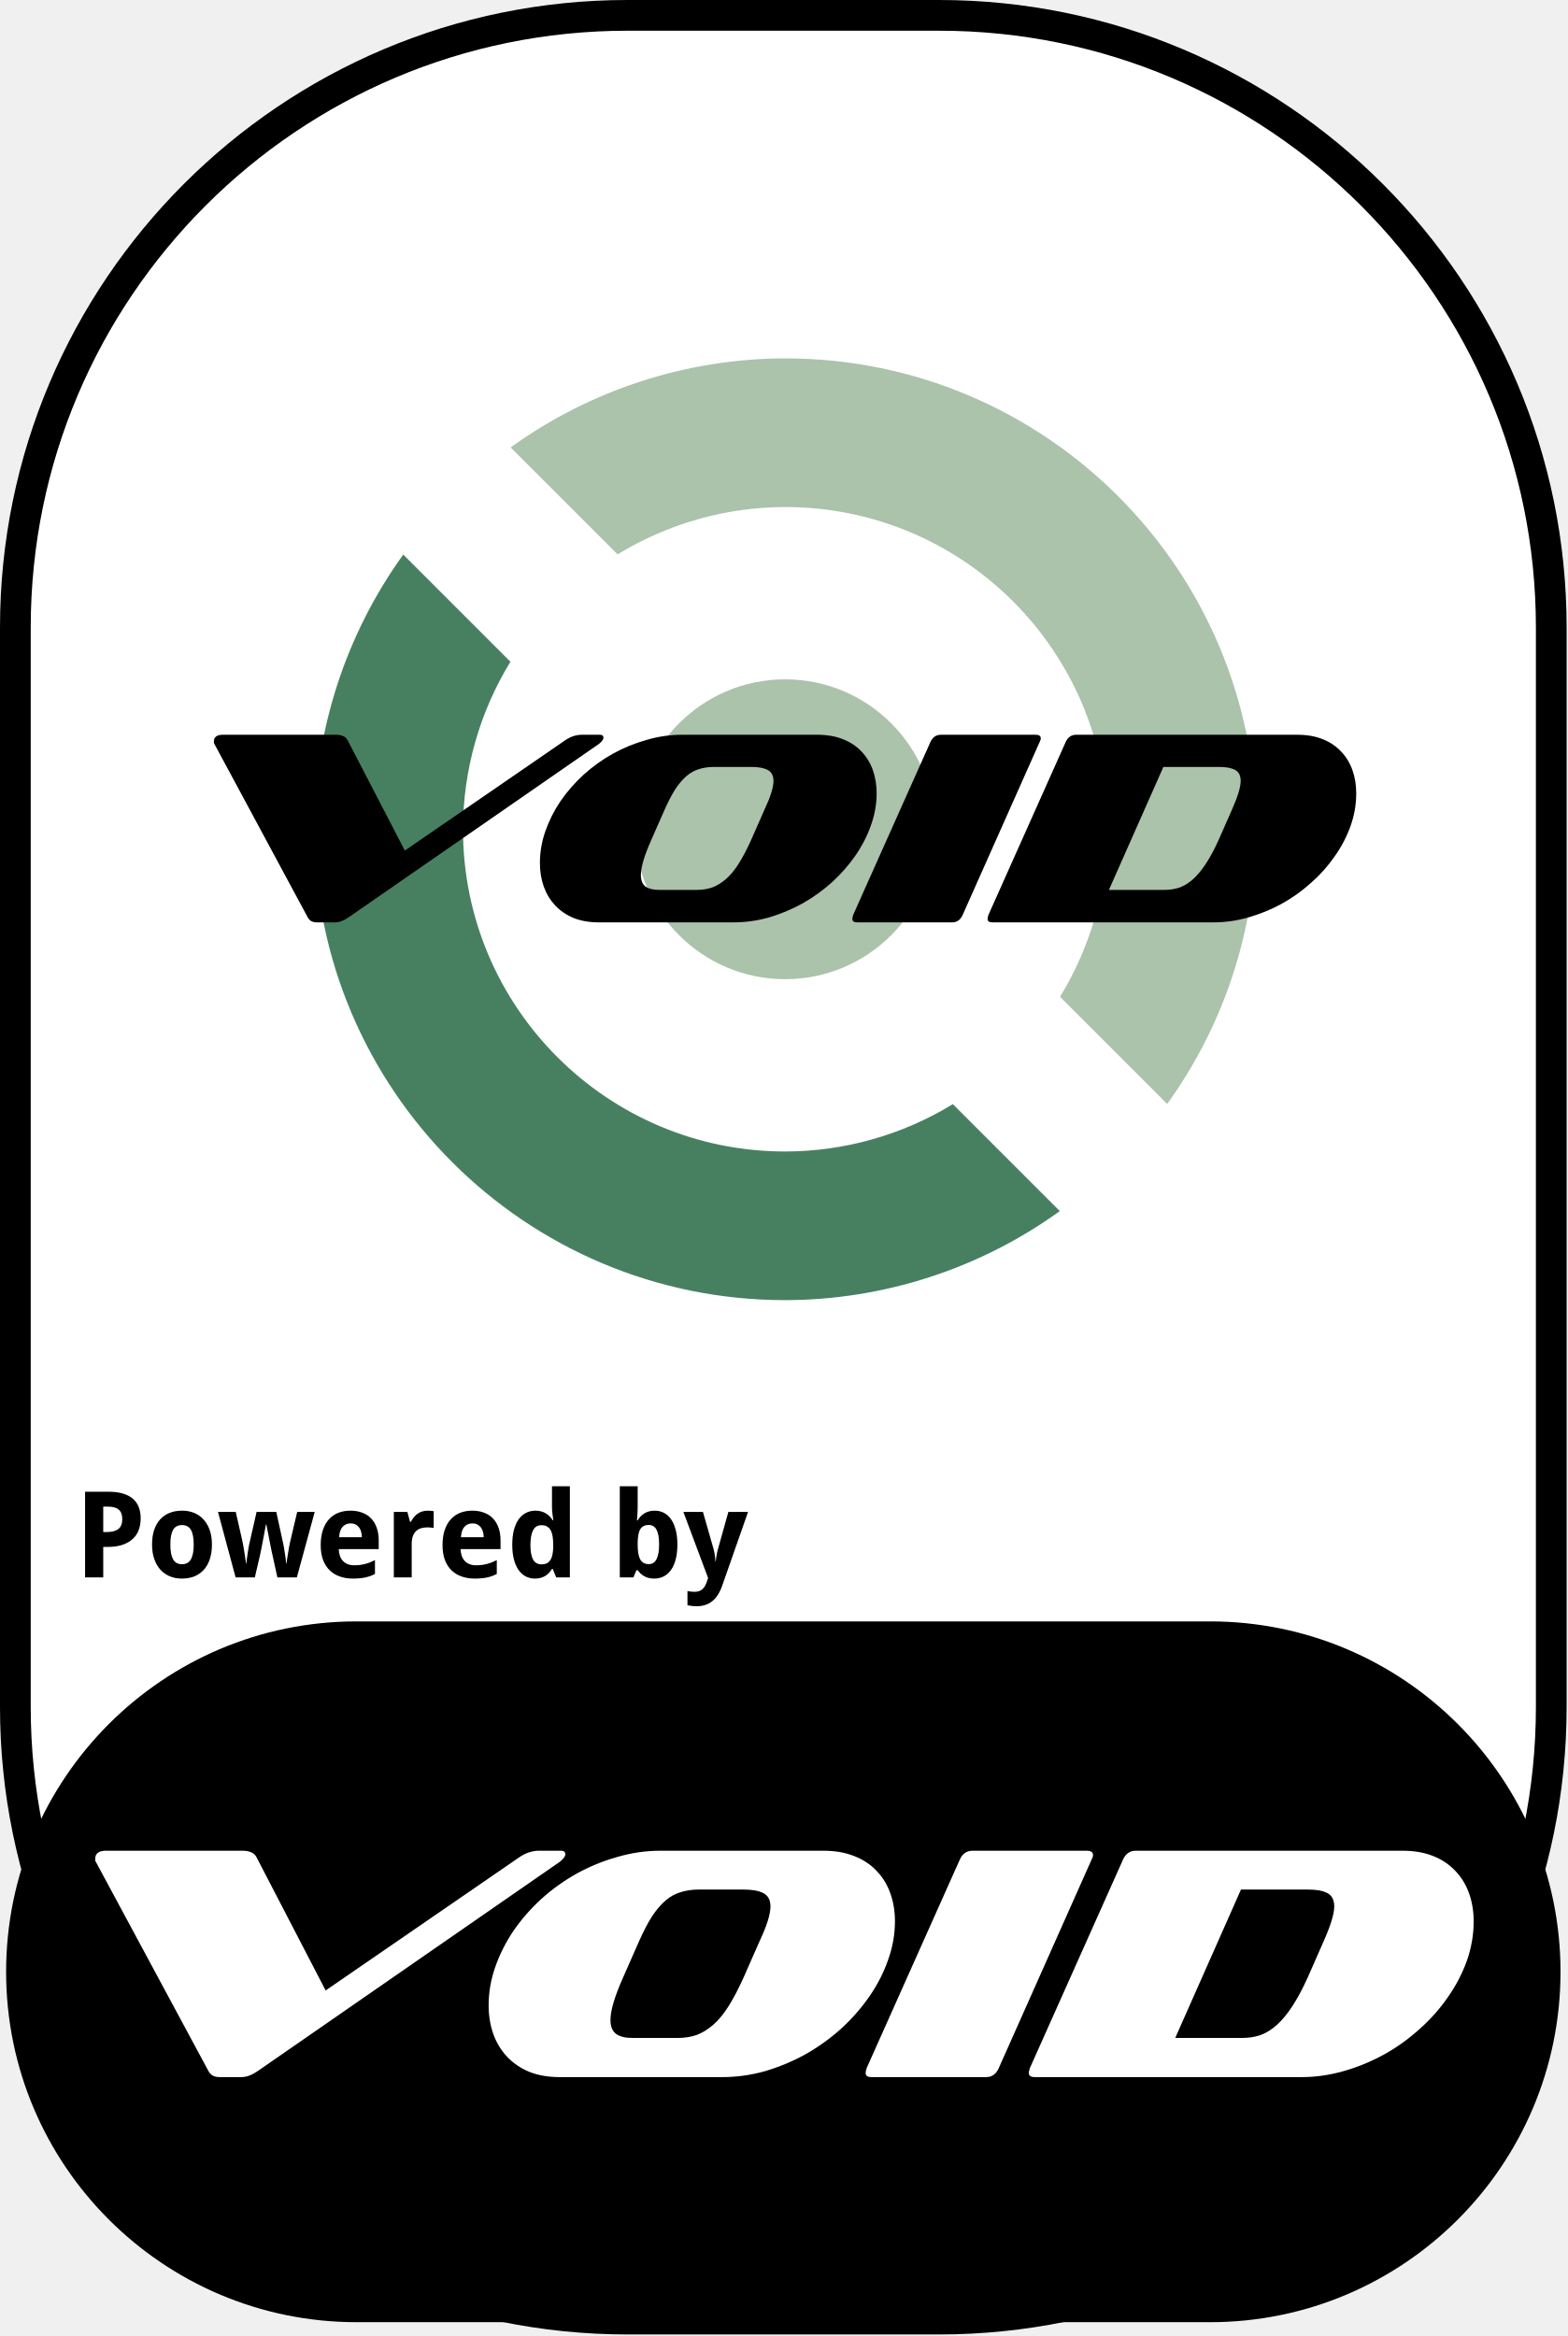
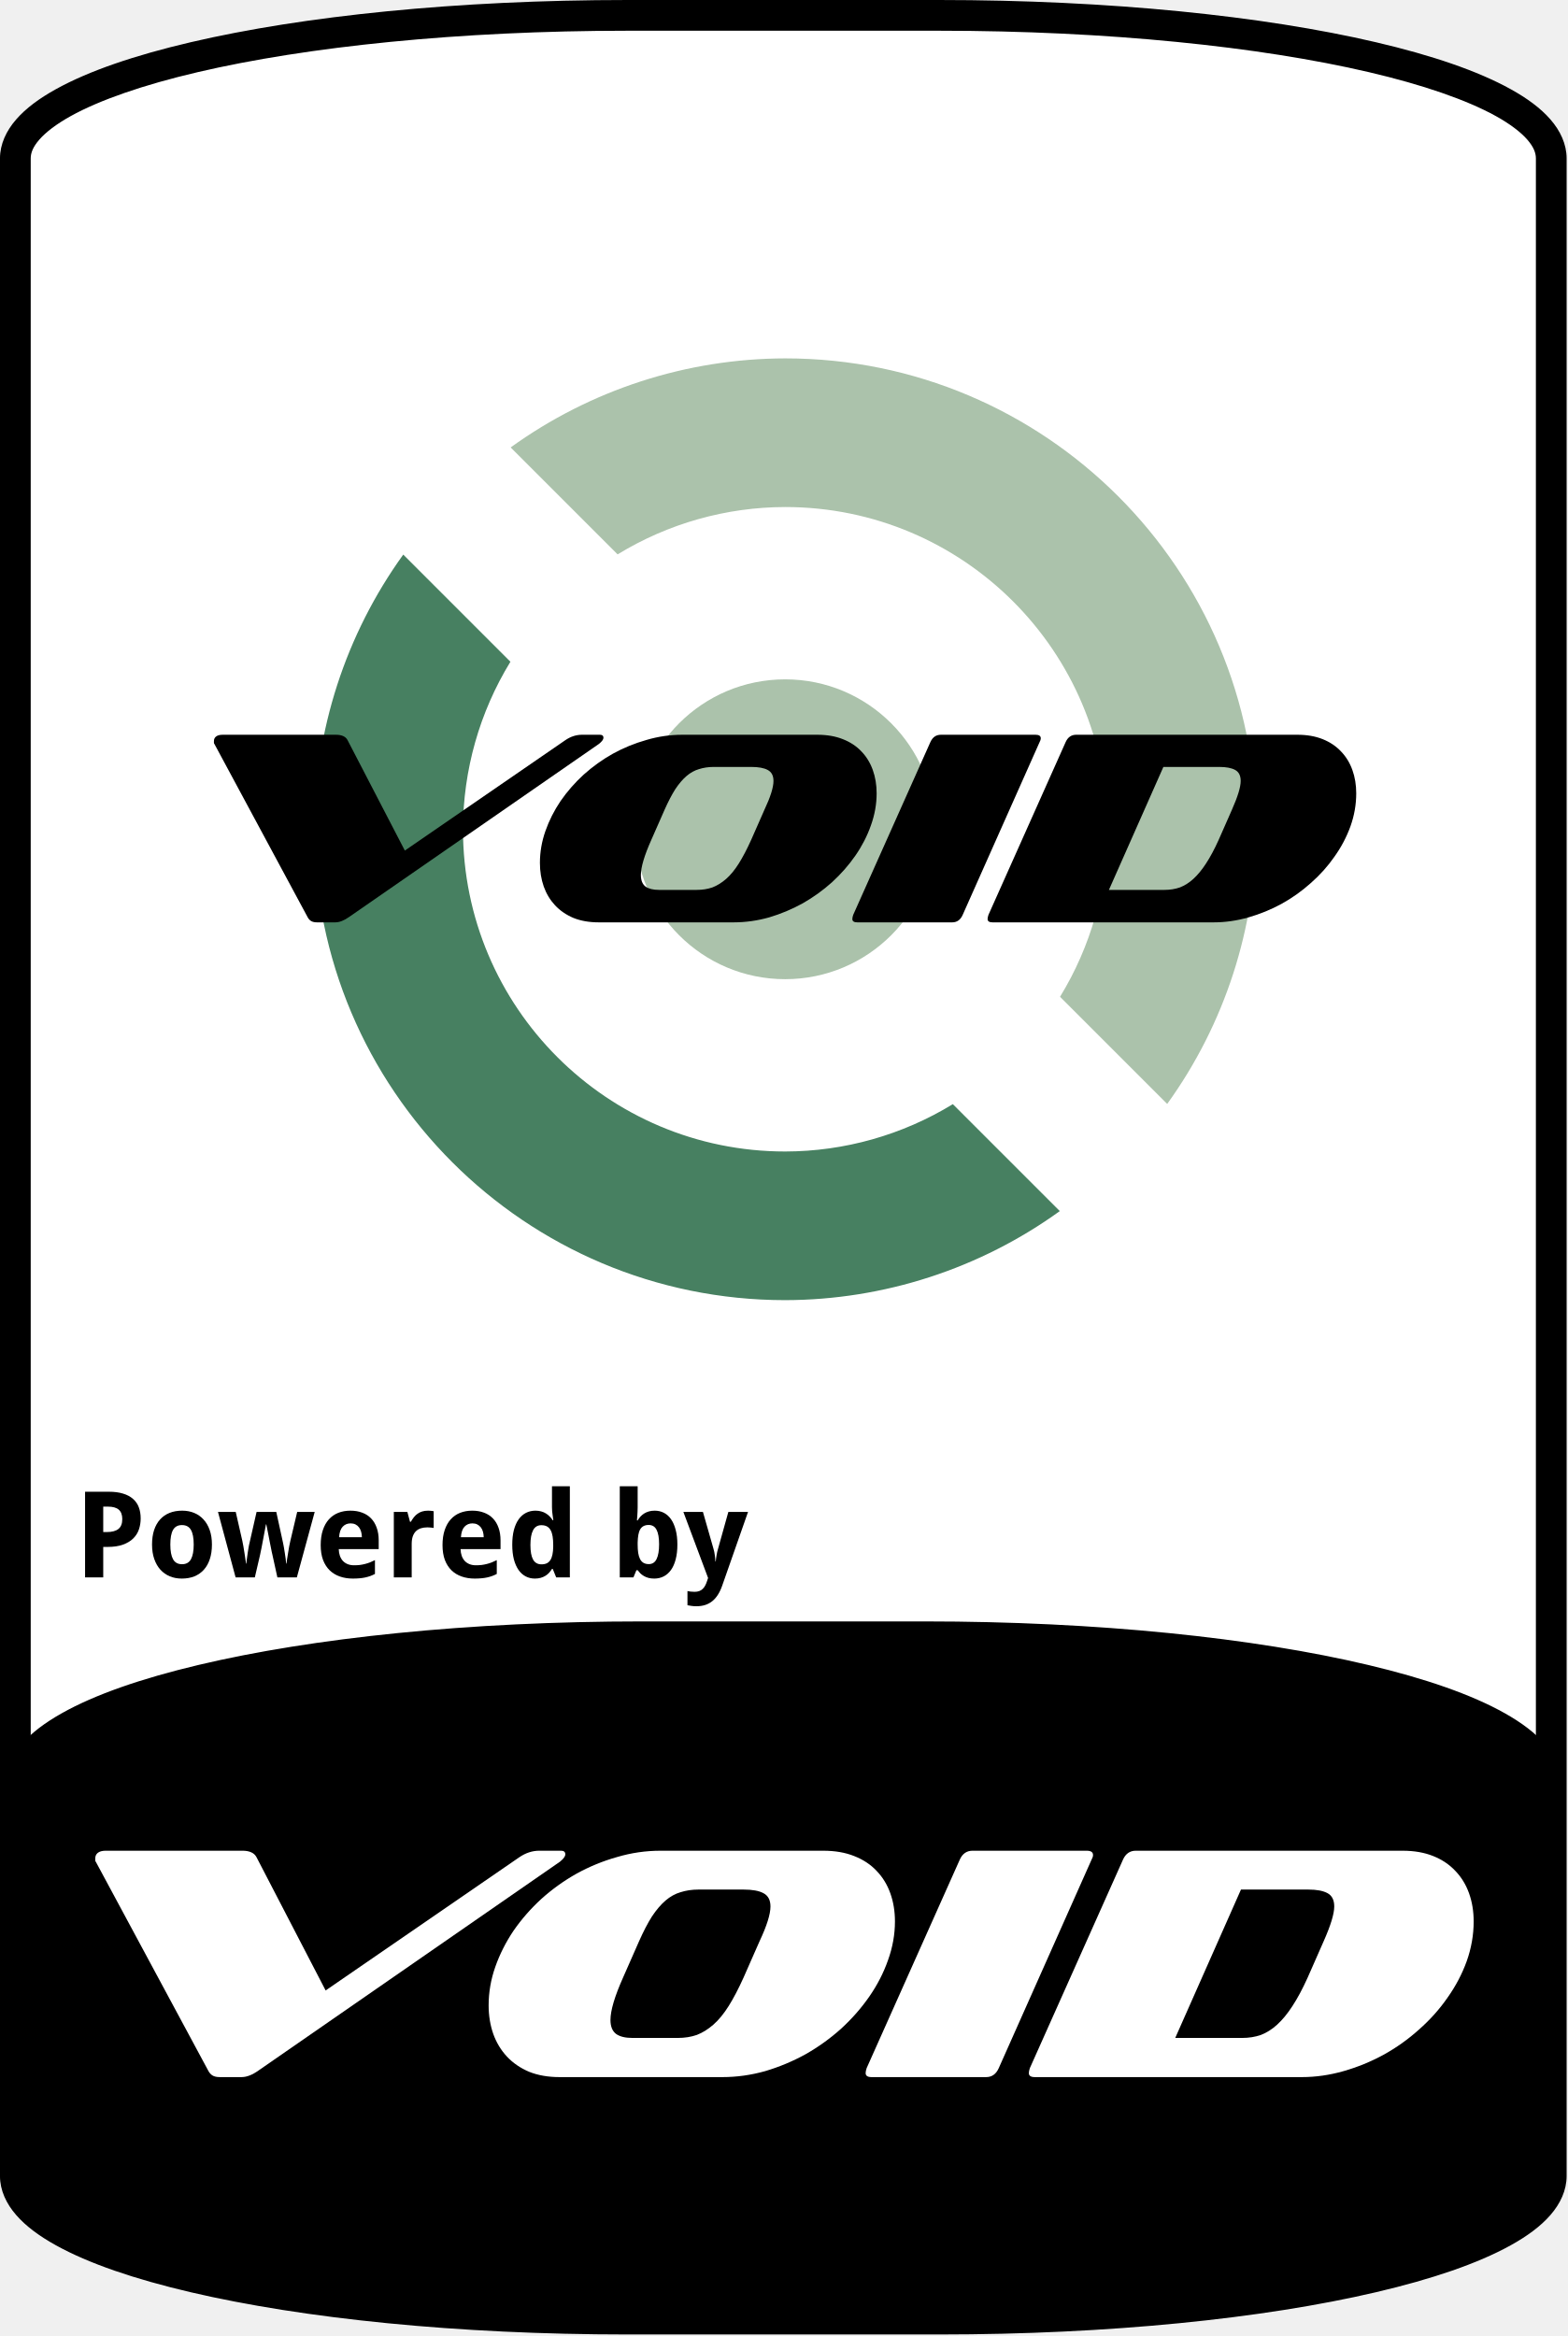
- <svg xmlns="http://www.w3.org/2000/svg" width="100%" height="100%" viewBox="0 0 907 1352" version="1.1" xml:space="preserve" style="fill-rule:evenodd;clip-rule:evenodd;stroke-linejoin:round;">
+ <svg xmlns="http://www.w3.org/2000/svg" width="100%" height="100%" viewBox="0 0 907 1352" version="1.1" xml:space="preserve" style="fill-rule:evenodd;clip-rule:evenodd;stroke-linejoin:round;stroke-miterlimit:2;">
  <rect id="Void" x="0" y="-0" width="906.667" height="1351.11" style="fill:none;" />
  <clipPath id="_clip1">
    <rect x="0" y="-0" width="906.667" height="1351.11" />
  </clipPath>
  <g clip-path="url(#_clip1)">
-     <g id="READ-ME">
-       <path id="Frame" d="M897.778,363.221c-0,-195.561 -158.771,-354.332 -354.333,-354.332l-180.224,-0c-195.561,-0 -354.332,158.771 -354.332,354.332l-0,624.669c-0,195.561 158.771,354.332 354.332,354.332l180.224,0c195.562,0 354.333,-158.771 354.333,-354.332l-0,-624.669Z" style="fill:#fff;stroke:#000;stroke-width:17.78px;" />
-       <path id="Bottom" d="M895.371,1141.21c-0,-107.643 -87.393,-195.036 -195.036,-195.036l-494.004,0c-107.643,0 -195.035,87.393 -195.035,195.036c-0,107.643 87.392,195.036 195.035,195.036l494.004,-0c107.643,-0 195.036,-87.393 195.036,-195.036Z" style="stroke:#000;stroke-width:15.52px;" />
+     <g>
+       <g id="Frame">
+         <path id="path36023" d="M363.216,8.892l180.223,-0c196.299,-0 354.331,36.928 354.331,82.799l0,1167.73c0,45.871 -158.032,82.8 -354.331,82.8l-180.223,-0c-196.3,-0 -354.331,-36.929 -354.331,-82.8l-0,-1167.73c-0,-45.871 158.031,-82.799 354.331,-82.799Z" style="fill:#fff;fill-rule:nonzero;" />
+         <path id="path36025" d="M363.223,-0c-98.707,-0 -187.78,9.234 -252.805,24.429c-32.513,7.598 -58.999,16.618 -78.087,27.198c-9.543,5.29 -17.286,10.978 -22.976,17.509c-5.69,6.53 -9.365,14.275 -9.365,22.561l-0,1167.72c-0,8.285 3.675,16.03 9.365,22.56c5.69,6.531 13.433,12.219 22.976,17.509c19.088,10.581 45.574,19.6 78.087,27.198c65.025,15.195 154.098,24.429 252.805,24.429l180.21,0c98.707,0 187.781,-9.234 252.806,-24.429c32.512,-7.598 58.999,-16.617 78.086,-27.198c9.544,-5.29 17.286,-10.978 22.976,-17.509c5.69,-6.53 9.366,-14.275 9.366,-22.56l-0,-1167.72c-0,-8.286 -3.676,-16.031 -9.366,-22.561c-5.69,-6.531 -13.432,-12.219 -22.976,-17.509c-19.087,-10.58 -45.574,-19.6 -78.086,-27.198c-65.025,-15.195 -154.099,-24.429 -252.806,-24.429l-180.21,-0Zm0,17.786l180.21,-0c97.592,-0 185.703,9.231 248.769,23.968c31.532,7.368 56.817,16.176 73.495,25.421c8.339,4.622 14.482,9.365 18.201,13.633c3.719,4.269 4.983,7.706 4.983,10.889l-0,1167.72c-0,3.182 -1.264,6.619 -4.983,10.888c-3.719,4.269 -9.862,9.011 -18.201,13.633c-16.678,9.245 -41.963,18.053 -73.495,25.421c-63.066,14.738 -151.177,23.969 -248.769,23.969l-180.21,-0c-97.592,-0 -185.703,-9.231 -248.768,-23.969c-31.533,-7.368 -56.818,-16.176 -73.496,-25.421c-8.339,-4.622 -14.482,-9.364 -18.201,-13.633c-3.719,-4.269 -4.983,-7.706 -4.983,-10.888l0,-1167.72c0,-3.183 1.264,-6.62 4.983,-10.889c3.719,-4.268 9.862,-9.011 18.201,-13.633c16.678,-9.245 41.963,-18.053 73.496,-25.421c63.065,-14.737 151.176,-23.968 248.768,-23.968Z" style="fill-rule:nonzero;" />
+       </g>
+       <g id="Bottom">
+         <path id="path35979" d="M371.596,946.173l163.463,0c199.609,0 360.304,38.151 360.304,85.54l0,218.99c0,47.389 -160.695,85.54 -360.304,85.54l-163.463,-0c-199.609,-0 -360.304,-38.151 -360.304,-85.54l-0,-218.99c-0,-47.389 160.695,-85.54 360.304,-85.54Z" style="fill-rule:nonzero;" />
+         <path id="path35981" d="M371.597,938.419c-100.298,0 -190.805,9.547 -256.796,25.214c-32.996,7.833 -59.838,17.123 -79.079,27.958c-19.24,10.836 -32.18,23.883 -32.18,40.116l0,218.988c0,16.233 12.94,29.303 32.18,40.139c19.241,10.835 46.083,20.125 79.079,27.958c65.991,15.667 156.498,25.214 256.796,25.214l163.462,0c100.299,0 190.805,-9.547 256.797,-25.214c32.996,-7.833 59.837,-17.123 79.078,-27.958c19.24,-10.836 32.18,-23.906 32.18,-40.139l0,-218.988c0,-16.233 -12.94,-29.28 -32.18,-40.116c-19.241,-10.835 -46.082,-20.125 -79.078,-27.958c-65.992,-15.667 -156.498,-25.214 -256.797,-25.214l-163.462,0Zm0,15.525l163.462,-0c99.31,-0 188.963,9.52 253.221,24.775c32.129,7.628 57.914,16.745 75.041,26.39c17.128,9.646 24.291,19.137 24.291,26.598l0,218.988c0,7.461 -7.163,16.952 -24.291,26.598c-17.127,9.645 -42.912,18.762 -75.041,26.39c-64.258,15.255 -153.911,24.798 -253.221,24.798l-163.462,0c-99.31,0 -188.963,-9.543 -253.221,-24.798c-32.129,-7.628 -57.913,-16.745 -75.041,-26.39c-17.127,-9.646 -24.291,-19.137 -24.291,-26.598l0,-218.988c0,-7.461 7.164,-16.952 24.291,-26.598c17.128,-9.645 42.912,-18.762 75.041,-26.39c64.258,-15.255 153.911,-24.775 253.221,-24.775Z" style="fill-rule:nonzero;" />
+       </g>
      <g id="Powered-By">
-         <path id="path12547" d="M59.75,886.702l2.069,0c2.962,0 5.189,-0.588 6.681,-1.763c1.515,-1.176 2.272,-3.087 2.272,-5.732c-0,-2.464 -0.678,-4.284 -2.035,-5.46c-1.334,-1.176 -3.436,-1.763 -6.308,-1.763l-2.679,-0l0,14.718Zm21.671,-7.868c-0,2.171 -0.328,4.251 -0.984,6.24c-0.655,1.99 -1.741,3.742 -3.255,5.257c-1.493,1.515 -3.471,2.724 -5.935,3.628c-2.442,0.905 -5.472,1.357 -9.089,1.357l-2.408,-0l0,17.635l-10.513,-0l0,-49.581l13.769,-0c3.188,-0 5.935,0.362 8.241,1.085c2.328,0.701 4.239,1.718 5.731,3.052c1.515,1.312 2.634,2.928 3.358,4.85c0.723,1.899 1.085,4.058 1.085,6.477l-0,0Z" style="fill-rule:nonzero;" />
-         <path id="path12549" d="M98.581,893.926c-0,3.775 0.531,6.624 1.594,8.546c1.062,1.899 2.792,2.848 5.189,2.848c2.373,0 4.092,-0.96 5.154,-2.882c1.063,-1.922 1.594,-4.759 1.594,-8.512c0,-3.776 -0.531,-6.591 -1.594,-8.445c-1.062,-1.876 -2.803,-2.815 -5.222,-2.815c-2.374,0 -4.092,0.939 -5.155,2.815c-1.04,1.854 -1.56,4.669 -1.56,8.445Zm24.078,-0c0,3.165 -0.407,5.968 -1.221,8.41c-0.791,2.442 -1.944,4.499 -3.459,6.172c-1.492,1.673 -3.323,2.951 -5.494,3.832c-2.148,0.86 -4.567,1.289 -7.257,1.289c-2.51,0 -4.816,-0.429 -6.918,-1.289c-2.103,-0.881 -3.923,-2.159 -5.46,-3.832c-1.515,-1.673 -2.702,-3.73 -3.561,-6.172c-0.859,-2.442 -1.289,-5.245 -1.289,-8.41c-0,-3.143 0.396,-5.935 1.187,-8.377c0.814,-2.442 1.967,-4.488 3.459,-6.138c1.515,-1.673 3.346,-2.939 5.494,-3.799c2.148,-0.859 4.578,-1.288 7.291,-1.288c2.51,-0 4.816,0.429 6.919,1.288c2.102,0.86 3.911,2.126 5.426,3.799c1.537,1.65 2.735,3.696 3.595,6.138c0.859,2.442 1.288,5.234 1.288,8.377Z" style="fill-rule:nonzero;" />
-         <path id="path12551" d="M160.54,912.951l-2.916,-13.26c-0.091,-0.384 -0.215,-0.927 -0.373,-1.628c-0.136,-0.724 -0.294,-1.526 -0.475,-2.408c-0.181,-0.904 -0.373,-1.854 -0.576,-2.849c-0.181,-1.017 -0.373,-2.023 -0.577,-3.018c-0.452,-2.329 -0.95,-4.838 -1.492,-7.529l-0.204,0c-0.52,2.691 -0.994,5.212 -1.424,7.563c-0.181,0.995 -0.373,2.001 -0.576,3.018c-0.181,1.018 -0.362,1.979 -0.543,2.883c-0.181,0.882 -0.35,1.684 -0.509,2.408c-0.135,0.723 -0.248,1.289 -0.339,1.695l-3.052,13.125l-11.124,-0l-10.208,-37.915l10.276,-0l3.832,16.787c0.204,0.882 0.407,1.944 0.611,3.188c0.226,1.221 0.429,2.464 0.61,3.73c0.204,1.244 0.384,2.431 0.543,3.561c0.158,1.108 0.282,1.99 0.373,2.645l0.203,0c0.023,-0.43 0.068,-0.983 0.136,-1.661c0.09,-0.701 0.192,-1.447 0.305,-2.239c0.113,-0.791 0.226,-1.594 0.339,-2.408c0.136,-0.836 0.26,-1.616 0.373,-2.34c0.136,-0.723 0.249,-1.356 0.339,-1.899c0.113,-0.565 0.204,-0.961 0.272,-1.187l4.137,-18.177l11.395,-0l3.968,18.177c0.113,0.498 0.26,1.267 0.441,2.306c0.181,1.04 0.361,2.16 0.542,3.358c0.204,1.176 0.373,2.329 0.509,3.459c0.136,1.108 0.215,1.978 0.237,2.611l0.204,0c0.068,-0.565 0.181,-1.402 0.339,-2.509c0.181,-1.108 0.373,-2.295 0.576,-3.561c0.204,-1.289 0.419,-2.566 0.645,-3.832c0.249,-1.266 0.475,-2.34 0.678,-3.222l3.968,-16.787l10.14,-0l-10.343,37.915l-11.26,-0Z" style="fill-rule:nonzero;" />
-         <path id="path12553" d="M202.898,881.683c-1.831,-0 -3.357,0.644 -4.578,1.933c-1.198,1.289 -1.888,3.312 -2.069,6.07l13.192,0c-0.022,-1.153 -0.169,-2.215 -0.441,-3.187c-0.271,-0.973 -0.678,-1.809 -1.22,-2.51c-0.543,-0.724 -1.221,-1.289 -2.035,-1.696c-0.814,-0.407 -1.764,-0.61 -2.849,-0.61l0,-0Zm1.323,31.946c-2.713,0 -5.212,-0.395 -7.495,-1.187c-2.284,-0.791 -4.251,-1.978 -5.901,-3.561c-1.65,-1.605 -2.939,-3.617 -3.866,-6.036c-0.905,-2.442 -1.357,-5.302 -1.357,-8.58c0,-3.324 0.419,-6.229 1.255,-8.716c0.837,-2.487 2.001,-4.556 3.493,-6.206c1.515,-1.673 3.324,-2.928 5.426,-3.765c2.126,-0.836 4.477,-1.254 7.054,-1.254c2.51,-0 4.771,0.384 6.783,1.152c2.035,0.747 3.753,1.855 5.155,3.324c1.424,1.47 2.509,3.278 3.255,5.426c0.769,2.125 1.153,4.567 1.153,7.325l0,5.019l-23.128,0c0.044,1.447 0.271,2.759 0.678,3.934c0.429,1.153 1.017,2.137 1.763,2.951c0.769,0.791 1.685,1.402 2.747,1.831c1.086,0.43 2.318,0.645 3.697,0.645c1.153,-0 2.238,-0.057 3.256,-0.17c1.04,-0.136 2.046,-0.328 3.018,-0.576c0.972,-0.249 1.933,-0.554 2.882,-0.916c0.95,-0.384 1.922,-0.825 2.917,-1.322l-0,8.003c-0.904,0.475 -1.82,0.882 -2.747,1.221c-0.904,0.317 -1.865,0.588 -2.883,0.814c-1.017,0.226 -2.114,0.384 -3.289,0.475c-1.176,0.113 -2.465,0.17 -3.866,0.17l-0,-0.001Z" style="fill-rule:nonzero;" />
-         <path id="path12555" d="M247.698,874.324c0.271,-0 0.565,0.011 0.881,0.035c0.339,0 0.656,0.024 0.95,0.071c0.316,0.024 0.599,0.059 0.848,0.106c0.271,0.024 0.474,0.059 0.61,0.107l-0,9.699c-0.181,-0.047 -0.43,-0.093 -0.746,-0.136c-0.317,-0.047 -0.656,-0.083 -1.018,-0.106c-0.339,-0.048 -0.678,-0.071 -1.017,-0.071c-0.339,-0.024 -0.622,-0.036 -0.848,-0.036c-1.334,0 -2.566,0.17 -3.696,0.509c-1.108,0.34 -2.069,0.894 -2.883,1.662c-0.791,0.747 -1.413,1.741 -1.865,2.984c-0.43,1.221 -0.645,2.725 -0.645,4.511l0,19.297l-10.343,-0l-0,-37.915l7.834,-0l1.526,5.697l0.509,0c0.542,-0.972 1.13,-1.854 1.763,-2.645c0.633,-0.791 1.334,-1.458 2.103,-2.001c0.791,-0.565 1.673,-0.995 2.645,-1.289c0.995,-0.316 2.125,-0.475 3.391,-0.475l0.001,-0.004Z" style="fill-rule:nonzero;" />
-         <path id="path12557" d="M273.404,881.683c-1.832,-0 -3.358,0.644 -4.579,1.933c-1.198,1.289 -1.887,3.312 -2.068,6.07l13.192,0c-0.023,-1.153 -0.17,-2.215 -0.441,-3.187c-0.271,-0.973 -0.678,-1.809 -1.221,-2.51c-0.542,-0.724 -1.221,-1.289 -2.035,-1.696c-0.813,-0.407 -1.763,-0.61 -2.848,-0.61l-0,-0Zm1.322,31.946c-2.713,0 -5.211,-0.395 -7.494,-1.187c-2.284,-0.791 -4.251,-1.978 -5.901,-3.561c-1.651,-1.605 -2.94,-3.617 -3.866,-6.036c-0.905,-2.442 -1.357,-5.302 -1.357,-8.58c-0,-3.324 0.418,-6.229 1.255,-8.716c0.836,-2.487 2.001,-4.556 3.493,-6.206c1.515,-1.673 3.323,-2.928 5.426,-3.765c2.125,-0.836 4.477,-1.254 7.054,-1.254c2.51,-0 4.77,0.384 6.783,1.152c2.034,0.747 3.753,1.855 5.154,3.324c1.425,1.47 2.51,3.278 3.256,5.426c0.769,2.125 1.153,4.567 1.153,7.325l0,5.019l-23.129,0c0.045,1.447 0.271,2.759 0.679,3.934c0.429,1.153 1.017,2.137 1.763,2.951c0.769,0.791 1.684,1.402 2.747,1.831c1.085,0.43 2.317,0.645 3.697,0.645c1.153,-0 2.238,-0.057 3.255,-0.17c1.04,-0.136 2.046,-0.328 3.018,-0.576c0.973,-0.249 1.934,-0.554 2.883,-0.916c0.95,-0.384 1.922,-0.825 2.917,-1.322l-0,8.003c-0.905,0.475 -1.82,0.882 -2.747,1.221c-0.905,0.317 -1.866,0.588 -2.883,0.814c-1.017,0.226 -2.114,0.384 -3.29,0.475c-1.175,0.113 -2.464,0.17 -3.866,0.17l0,-0.001Z" style="fill-rule:nonzero;" />
-         <path id="path12559" d="M309.589,913.629c-1.944,0 -3.719,-0.418 -5.324,-1.255c-1.605,-0.836 -2.985,-2.068 -4.138,-3.696c-1.153,-1.651 -2.057,-3.697 -2.713,-6.138c-0.633,-2.442 -0.949,-5.268 -0.949,-8.479c-0,-3.255 0.316,-6.104 0.949,-8.546c0.656,-2.464 1.572,-4.522 2.747,-6.172c1.199,-1.673 2.623,-2.928 4.273,-3.765c1.651,-0.836 3.471,-1.254 5.46,-1.254c1.221,-0 2.34,0.146 3.358,0.44c1.017,0.272 1.933,0.668 2.747,1.187c0.814,0.498 1.537,1.086 2.17,1.764c0.656,0.656 1.232,1.379 1.73,2.17l0.339,0c-0.136,-0.882 -0.26,-1.775 -0.373,-2.679c-0.113,-0.769 -0.215,-1.582 -0.305,-2.442c-0.068,-0.882 -0.102,-1.695 -0.102,-2.442l0,-12.141l10.344,0l-0,52.77l-7.902,-0l-2.001,-4.918l-0.441,0c-0.475,0.769 -1.017,1.503 -1.628,2.205c-0.61,0.677 -1.323,1.265 -2.136,1.763c-0.792,0.498 -1.696,0.893 -2.713,1.187c-0.995,0.294 -2.126,0.44 -3.392,0.44l0,0.001Zm3.765,-8.241c1.22,0 2.26,-0.203 3.12,-0.61c0.859,-0.43 1.548,-1.063 2.068,-1.899c0.543,-0.86 0.939,-1.922 1.187,-3.188c0.272,-1.266 0.419,-2.747 0.441,-4.443l0,-1.12c0,-1.831 -0.113,-3.459 -0.339,-4.883c-0.226,-1.425 -0.599,-2.612 -1.119,-3.561c-0.52,-0.972 -1.221,-1.707 -2.103,-2.204c-0.881,-0.498 -1.989,-0.747 -3.323,-0.747c-2.171,0 -3.764,0.984 -4.782,2.951c-1.017,1.944 -1.526,4.781 -1.526,8.512c0,3.73 0.509,6.534 1.526,8.41c1.04,1.854 2.657,2.781 4.85,2.781l-0,0.001Z" style="fill-rule:nonzero;" />
-         <path id="path12561" d="M378.908,874.324c1.944,-0 3.719,0.418 5.324,1.254c1.606,0.837 2.985,2.08 4.138,3.731c1.153,1.65 2.046,3.697 2.679,6.138c0.656,2.442 0.983,5.268 0.983,8.479c0,3.255 -0.327,6.115 -0.983,8.58c-0.633,2.441 -1.538,4.487 -2.713,6.138c-1.176,1.65 -2.589,2.894 -4.239,3.73c-1.651,0.837 -3.471,1.255 -5.46,1.255c-1.266,0 -2.397,-0.136 -3.392,-0.407c-0.972,-0.272 -1.842,-0.634 -2.611,-1.086c-0.769,-0.452 -1.447,-0.96 -2.035,-1.526c-0.565,-0.588 -1.085,-1.198 -1.56,-1.831l-0.712,-0l-1.73,4.171l-7.901,0l-0,-52.769l10.343,0l0,12.277c0,0.746 -0.022,1.56 -0.067,2.442c-0.045,0.859 -0.09,1.661 -0.136,2.407c-0.068,0.882 -0.135,1.764 -0.203,2.646l0.407,-0c0.474,-0.792 1.017,-1.526 1.627,-2.205c0.611,-0.678 1.312,-1.266 2.103,-1.763c0.814,-0.52 1.73,-0.927 2.747,-1.221c1.017,-0.294 2.148,-0.441 3.391,-0.441l-0,0.001Zm-3.493,8.275c-1.153,-0 -2.137,0.215 -2.951,0.644c-0.791,0.408 -1.435,1.029 -1.933,1.866c-0.497,0.836 -0.859,1.899 -1.085,3.188c-0.226,1.266 -0.362,2.746 -0.407,4.442l0,1.12c0,1.831 0.102,3.459 0.305,4.883c0.226,1.425 0.588,2.623 1.086,3.595c0.497,0.95 1.153,1.673 1.967,2.171c0.836,0.497 1.865,0.746 3.086,0.746c2.057,-0 3.561,-0.972 4.51,-2.917c0.972,-1.967 1.458,-4.815 1.458,-8.546c0,-3.73 -0.486,-6.522 -1.458,-8.376c-0.949,-1.877 -2.476,-2.815 -4.578,-2.815l-0,-0.001Z" style="fill-rule:nonzero;" />
-         <path id="path12563" d="M395.492,875.036l11.327,-0l6.104,21.331c0.361,1.176 0.621,2.431 0.779,3.765c0.182,1.334 0.295,2.532 0.339,3.594l0.204,0c0.047,-0.519 0.104,-1.096 0.17,-1.729c0.09,-0.633 0.192,-1.278 0.304,-1.933c0.114,-0.656 0.238,-1.3 0.374,-1.933c0.158,-0.656 0.316,-1.244 0.474,-1.764l5.969,-21.331l11.395,-0l-14.99,42.764c-1.401,4.002 -3.312,6.975 -5.731,8.92c-2.419,1.944 -5.449,2.916 -9.089,2.916c-1.175,0 -2.193,-0.068 -3.052,-0.203c-0.859,-0.113 -1.594,-0.238 -2.204,-0.373l-0,-8.207c0.475,0.113 1.074,0.215 1.797,0.305c0.724,0.09 1.481,0.135 2.272,0.135c1.086,0 2.013,-0.146 2.781,-0.44c0.769,-0.294 1.425,-0.712 1.967,-1.255c0.565,-0.52 1.04,-1.153 1.425,-1.899c0.407,-0.747 0.757,-1.583 1.051,-2.51l0.645,-1.899l-14.311,-38.254Z" style="fill-rule:nonzero;" />
+         <path id="path12547" d="M59.746,886.701l2.069,0c2.961,0 5.188,-0.588 6.68,-1.763c1.515,-1.176 2.273,-3.086 2.273,-5.732c-0,-2.464 -0.679,-4.284 -2.035,-5.46c-1.334,-1.175 -3.437,-1.763 -6.308,-1.763l-2.679,-0l-0,14.718Zm21.67,-7.868c0,2.171 -0.328,4.251 -0.983,6.24c-0.656,1.99 -1.741,3.742 -3.256,5.257c-1.492,1.515 -3.47,2.724 -5.935,3.629c-2.441,0.904 -5.471,1.356 -9.088,1.356l-2.408,0l-0,17.635l-10.513,-0l-0,-49.581l13.768,-0c3.188,-0 5.935,0.362 8.241,1.085c2.329,0.701 4.239,1.719 5.732,3.053c1.514,1.311 2.634,2.927 3.357,4.849c0.724,1.899 1.085,4.058 1.085,6.478l0,-0.001Z" style="fill-rule:nonzero;" />
+         <path id="path12549" d="M98.576,893.925c0,3.775 0.532,6.624 1.594,8.546c1.063,1.899 2.792,2.848 5.189,2.848c2.374,0 4.092,-0.96 5.155,-2.882c1.062,-1.922 1.594,-4.759 1.594,-8.512c-0,-3.776 -0.532,-6.591 -1.594,-8.445c-1.063,-1.876 -2.804,-2.814 -5.223,-2.814c-2.374,-0 -4.092,0.938 -5.155,2.814c-1.04,1.854 -1.56,4.669 -1.56,8.445Zm24.079,-0c-0,3.165 -0.407,5.968 -1.221,8.41c-0.792,2.442 -1.945,4.499 -3.459,6.172c-1.493,1.673 -3.324,2.951 -5.494,3.833c-2.148,0.859 -4.567,1.288 -7.258,1.288c-2.509,0 -4.815,-0.429 -6.918,-1.288c-2.103,-0.882 -3.923,-2.16 -5.46,-3.833c-1.515,-1.673 -2.702,-3.73 -3.561,-6.172c-0.859,-2.442 -1.289,-5.245 -1.289,-8.41c0,-3.143 0.396,-5.935 1.187,-8.377c0.814,-2.442 1.967,-4.488 3.46,-6.138c1.514,-1.673 3.346,-2.939 5.493,-3.798c2.148,-0.86 4.579,-1.289 7.292,-1.289c2.509,-0 4.815,0.429 6.918,1.289c2.103,0.859 3.911,2.125 5.426,3.798c1.538,1.65 2.736,3.696 3.595,6.138c0.859,2.442 1.289,5.234 1.289,8.377Z" style="fill-rule:nonzero;" />
+         <path id="path12551" d="M160.536,912.95l-2.917,-13.26c-0.09,-0.384 -0.215,-0.927 -0.373,-1.628c-0.136,-0.724 -0.294,-1.526 -0.475,-2.408c-0.181,-0.904 -0.373,-1.854 -0.576,-2.848c-0.181,-1.018 -0.373,-2.024 -0.577,-3.019c-0.452,-2.328 -0.949,-4.838 -1.492,-7.528l-0.203,-0c-0.52,2.69 -0.995,5.211 -1.425,7.562c-0.181,0.995 -0.373,2.001 -0.576,3.019c-0.181,1.017 -0.362,1.978 -0.543,2.882c-0.181,0.882 -0.35,1.684 -0.508,2.408c-0.136,0.723 -0.249,1.289 -0.34,1.696l-3.052,13.124l-11.123,-0l-10.208,-37.915l10.275,0l3.833,16.787c0.203,0.882 0.407,1.944 0.61,3.188c0.226,1.221 0.429,2.464 0.61,3.73c0.204,1.244 0.385,2.431 0.543,3.561c0.158,1.108 0.283,1.99 0.373,2.645l0.203,0c0.023,-0.429 0.069,-0.983 0.136,-1.661c0.091,-0.701 0.192,-1.447 0.305,-2.239c0.113,-0.791 0.226,-1.593 0.339,-2.407c0.136,-0.837 0.26,-1.617 0.374,-2.34c0.135,-0.724 0.248,-1.357 0.339,-1.9c0.113,-0.565 0.203,-0.961 0.271,-1.187l4.137,-18.177l11.395,0l3.968,18.177c0.113,0.498 0.26,1.267 0.441,2.307c0.181,1.04 0.362,2.159 0.542,3.357c0.204,1.176 0.374,2.329 0.509,3.459c0.136,1.108 0.215,1.978 0.238,2.611l0.203,0c0.068,-0.565 0.181,-1.401 0.339,-2.509c0.181,-1.108 0.373,-2.295 0.577,-3.561c0.203,-1.289 0.418,-2.566 0.644,-3.832c0.249,-1.266 0.475,-2.34 0.678,-3.222l3.968,-16.787l10.14,0l-10.343,37.915l-11.259,-0Z" style="fill-rule:nonzero;" />
+         <path id="path12553" d="M202.893,881.682c-1.831,0 -3.357,0.644 -4.578,1.933c-1.198,1.289 -1.888,3.312 -2.069,6.071l13.192,-0c-0.022,-1.153 -0.169,-2.216 -0.441,-3.188c-0.271,-0.972 -0.678,-1.809 -1.22,-2.51c-0.543,-0.723 -1.221,-1.289 -2.035,-1.695c-0.814,-0.408 -1.764,-0.611 -2.849,-0.611l0,0Zm1.323,31.946c-2.713,0 -5.212,-0.395 -7.495,-1.187c-2.284,-0.791 -4.251,-1.978 -5.901,-3.561c-1.65,-1.605 -2.939,-3.617 -3.866,-6.036c-0.904,-2.442 -1.357,-5.302 -1.357,-8.58c0,-3.324 0.419,-6.229 1.255,-8.716c0.837,-2.487 2.001,-4.555 3.493,-6.206c1.515,-1.673 3.324,-2.928 5.426,-3.764c2.126,-0.837 4.477,-1.255 7.054,-1.255c2.51,-0 4.771,0.384 6.783,1.153c2.035,0.746 3.753,1.854 5.155,3.323c1.424,1.47 2.509,3.278 3.255,5.426c0.769,2.125 1.153,4.567 1.153,7.325l0,5.02l-23.128,-0c0.044,1.447 0.271,2.758 0.678,3.934c0.429,1.153 1.017,2.136 1.763,2.95c0.769,0.791 1.685,1.402 2.747,1.831c1.086,0.43 2.318,0.645 3.697,0.645c1.153,0 2.238,-0.057 3.256,-0.17c1.04,-0.135 2.046,-0.328 3.018,-0.576c0.972,-0.249 1.933,-0.554 2.882,-0.916c0.95,-0.384 1.922,-0.825 2.917,-1.322l-0,8.003c-0.904,0.475 -1.82,0.882 -2.747,1.221c-0.904,0.317 -1.865,0.588 -2.883,0.814c-1.017,0.226 -2.114,0.384 -3.289,0.475c-1.176,0.113 -2.465,0.17 -3.866,0.17l-0,-0.001Z" style="fill-rule:nonzero;" />
+         <path id="path12555" d="M247.692,874.323c0.272,-0 0.566,0.012 0.882,0.035c0.339,0 0.656,0.024 0.95,0.071c0.316,0.024 0.599,0.059 0.847,0.106c0.272,0.024 0.475,0.059 0.611,0.107l-0,9.699c-0.181,-0.047 -0.43,-0.093 -0.746,-0.136c-0.317,-0.047 -0.656,-0.083 -1.018,-0.106c-0.339,-0.047 -0.678,-0.071 -1.017,-0.071c-0.339,-0.024 -0.622,-0.036 -0.848,-0.036c-1.334,0 -2.566,0.17 -3.696,0.51c-1.108,0.339 -2.069,0.893 -2.883,1.661c-0.791,0.747 -1.413,1.742 -1.865,2.985c-0.43,1.22 -0.645,2.724 -0.645,4.51l0,19.297l-10.343,-0l-0,-37.915l7.834,-0l1.526,5.697l0.509,0c0.542,-0.972 1.13,-1.854 1.763,-2.645c0.633,-0.791 1.334,-1.458 2.103,-2.001c0.791,-0.565 1.673,-0.995 2.645,-1.289c0.995,-0.316 2.125,-0.474 3.391,-0.474l0,-0.005Z" style="fill-rule:nonzero;" />
+         <path id="path12557" d="M273.399,881.682c-1.832,0 -3.358,0.644 -4.579,1.933c-1.198,1.289 -1.888,3.312 -2.068,6.071l13.192,-0c-0.023,-1.153 -0.17,-2.216 -0.441,-3.188c-0.271,-0.972 -0.678,-1.809 -1.221,-2.51c-0.543,-0.723 -1.221,-1.289 -2.035,-1.695c-0.814,-0.408 -1.763,-0.611 -2.848,-0.611l-0,0Zm1.322,31.946c-2.713,0 -5.211,-0.395 -7.495,-1.187c-2.283,-0.791 -4.25,-1.978 -5.901,-3.561c-1.65,-1.605 -2.939,-3.617 -3.866,-6.036c-0.904,-2.442 -1.356,-5.302 -1.356,-8.58c-0,-3.324 0.418,-6.229 1.255,-8.716c0.836,-2.487 2,-4.555 3.493,-6.206c1.514,-1.673 3.323,-2.928 5.426,-3.764c2.125,-0.837 4.476,-1.255 7.054,-1.255c2.509,-0 4.77,0.384 6.782,1.153c2.035,0.746 3.753,1.854 5.155,3.323c1.424,1.47 2.51,3.278 3.256,5.426c0.768,2.125 1.153,4.567 1.153,7.325l-0,5.02l-23.129,-0c0.045,1.447 0.271,2.758 0.678,3.934c0.43,1.153 1.018,2.136 1.764,2.95c0.769,0.791 1.684,1.402 2.747,1.831c1.085,0.43 2.317,0.645 3.696,0.645c1.153,0 2.239,-0.057 3.256,-0.17c1.04,-0.135 2.046,-0.328 3.018,-0.576c0.972,-0.249 1.933,-0.554 2.883,-0.916c0.949,-0.384 1.922,-0.825 2.916,-1.322l0,8.003c-0.904,0.475 -1.82,0.882 -2.747,1.221c-0.904,0.317 -1.865,0.588 -2.882,0.814c-1.018,0.226 -2.114,0.384 -3.29,0.475c-1.175,0.113 -2.464,0.17 -3.866,0.17l0,-0.001Z" style="fill-rule:nonzero;" />
+         <path id="path12559" d="M309.584,913.628c-1.945,0 -3.719,-0.418 -5.325,-1.255c-1.605,-0.836 -2.984,-2.068 -4.137,-3.696c-1.153,-1.651 -2.057,-3.697 -2.713,-6.138c-0.633,-2.442 -0.95,-5.268 -0.95,-8.479c0,-3.255 0.317,-6.104 0.95,-8.546c0.656,-2.464 1.571,-4.521 2.747,-6.172c1.198,-1.673 2.623,-2.928 4.273,-3.764c1.65,-0.837 3.471,-1.255 5.46,-1.255c1.221,-0 2.34,0.147 3.357,0.44c1.018,0.272 1.934,0.668 2.747,1.187c0.814,0.498 1.538,1.086 2.171,1.764c0.656,0.656 1.232,1.379 1.729,2.17l0.34,0c-0.136,-0.881 -0.26,-1.774 -0.373,-2.679c-0.114,-0.768 -0.215,-1.582 -0.306,-2.442c-0.067,-0.881 -0.101,-1.695 -0.101,-2.441l-0,-12.141l10.343,-0l0,52.769l-7.902,-0l-2.001,-4.918l-0.44,0c-0.475,0.769 -1.018,1.504 -1.628,2.205c-0.611,0.678 -1.323,1.265 -2.137,1.763c-0.791,0.498 -1.695,0.893 -2.713,1.187c-0.995,0.294 -2.125,0.441 -3.391,0.441l-0,0Zm3.764,-8.241c1.221,0 2.261,-0.203 3.12,-0.61c0.859,-0.43 1.549,-1.063 2.069,-1.899c0.543,-0.859 0.938,-1.922 1.187,-3.188c0.271,-1.266 0.418,-2.747 0.441,-4.443l-0,-1.12c-0,-1.831 -0.113,-3.459 -0.339,-4.883c-0.226,-1.424 -0.599,-2.611 -1.119,-3.561c-0.52,-0.972 -1.221,-1.707 -2.103,-2.204c-0.882,-0.498 -1.99,-0.747 -3.324,-0.747c-2.17,0 -3.764,0.984 -4.781,2.951c-1.018,1.944 -1.526,4.781 -1.526,8.512c-0,3.73 0.508,6.534 1.526,8.41c1.04,1.854 2.656,2.781 4.849,2.781l0,0.001Z" style="fill-rule:nonzero;" />
+         <path id="path12561" d="M378.902,874.323c1.945,-0 3.719,0.418 5.325,1.255c1.605,0.836 2.984,2.08 4.137,3.73c1.153,1.651 2.046,3.697 2.679,6.138c0.656,2.442 0.984,5.268 0.984,8.479c-0,3.255 -0.328,6.115 -0.984,8.58c-0.633,2.441 -1.537,4.488 -2.713,6.138c-1.176,1.65 -2.589,2.894 -4.239,3.73c-1.65,0.837 -3.47,1.255 -5.46,1.255c-1.266,0 -2.397,-0.136 -3.391,-0.407c-0.973,-0.272 -1.843,-0.634 -2.612,-1.086c-0.768,-0.452 -1.447,-0.96 -2.034,-1.526c-0.566,-0.588 -1.086,-1.198 -1.56,-1.831l-0.713,-0l-1.729,4.171l-7.902,0l0,-52.769l10.344,0l-0,12.277c-0,0.746 -0.023,1.56 -0.068,2.442c-0.045,0.859 -0.09,1.661 -0.135,2.408c-0.068,0.881 -0.136,1.763 -0.204,2.645l0.407,-0c0.475,-0.792 1.017,-1.526 1.628,-2.205c0.61,-0.678 1.311,-1.265 2.102,-1.763c0.814,-0.52 1.73,-0.927 2.747,-1.221c1.018,-0.294 2.148,-0.441 3.392,-0.441l-0.001,0.001Zm-3.493,8.275c-1.153,-0 -2.136,0.215 -2.95,0.645c-0.792,0.407 -1.436,1.028 -1.933,1.865c-0.498,0.836 -0.859,1.899 -1.085,3.188c-0.227,1.266 -0.362,2.747 -0.407,4.442l-0,1.12c-0,1.831 0.101,3.459 0.305,4.883c0.226,1.425 0.588,2.623 1.085,3.595c0.497,0.95 1.153,1.673 1.967,2.171c0.836,0.497 1.865,0.746 3.086,0.746c2.057,0 3.561,-0.972 4.51,-2.916c0.973,-1.967 1.459,-4.816 1.459,-8.547c-0,-3.73 -0.486,-6.522 -1.459,-8.376c-0.949,-1.877 -2.475,-2.815 -4.578,-2.815l0,-0.001Z" style="fill-rule:nonzero;" />
+         <path id="path12563" d="M395.486,875.035l11.327,0l6.104,21.331c0.362,1.176 0.621,2.431 0.78,3.765c0.181,1.334 0.294,2.532 0.339,3.595l0.203,-0c0.047,-0.52 0.104,-1.097 0.17,-1.73c0.09,-0.633 0.192,-1.277 0.305,-1.933c0.113,-0.656 0.237,-1.3 0.373,-1.933c0.158,-0.656 0.316,-1.244 0.475,-1.764l5.968,-21.331l11.395,0l-14.989,42.765c-1.402,4.001 -3.313,6.974 -5.732,8.919c-2.419,1.944 -5.448,2.916 -9.088,2.916c-1.176,0 -2.193,-0.068 -3.053,-0.203c-0.859,-0.113 -1.594,-0.238 -2.204,-0.373l0,-8.207c0.475,0.113 1.074,0.215 1.797,0.305c0.724,0.09 1.481,0.135 2.273,0.135c1.085,0 2.012,-0.146 2.78,-0.44c0.769,-0.294 1.425,-0.712 1.967,-1.255c0.566,-0.52 1.04,-1.153 1.425,-1.899c0.407,-0.747 0.757,-1.583 1.051,-2.51l0.645,-1.899l-14.311,-38.254Z" style="fill-rule:nonzero;" />
      </g>
    </g>
    <g id="Void1">
      <g id="Logo">
        <path id="path88999" d="M454.441,207.42c-57.056,0.122 -112.636,18.147 -158.903,51.536l61.901,61.902c29.206,-17.866 62.766,-27.347 97.002,-27.405c103,-0 186.498,83.497 186.498,186.497c-0.083,34.224 -9.581,67.766 -27.455,96.952l62.018,62.019c33.379,-46.294 51.382,-101.899 51.469,-158.971c0,-150.514 -122.016,-272.53 -272.53,-272.53Z" style="fill:#abc2ab;fill-rule:nonzero;" />
        <path id="path89001" d="M613.345,700.944l-61.902,-61.901c-29.205,17.865 -62.765,27.346 -97.002,27.405c-102.999,-0 -186.497,-83.498 -186.497,-186.498c0.082,-34.224 9.581,-67.766 27.455,-96.952l-62.019,-62.018c-33.378,46.293 -51.381,101.898 -51.468,158.97c-0,150.514 122.015,272.53 272.529,272.53c57.057,-0.121 112.636,-18.147 158.904,-51.536Z" style="fill:#478061;fill-rule:nonzero;" />
        <circle id="circle89003" cx="454.398" cy="479.95" r="86.765" style="fill:#abc2ab;" />
        <path id="path89005" d="M202.137,530.645c-2.972,2.123 -5.678,3.185 -8.119,3.185l-10.508,-0c-1.486,-0 -2.653,-0.266 -3.503,-0.796c-0.849,-0.531 -1.539,-1.327 -2.069,-2.389l-53.812,-99.982c-0.213,-0.212 -0.319,-0.477 -0.319,-0.796l0,-0.955c0,-1.062 0.372,-1.911 1.115,-2.547c0.849,-0.743 2.176,-1.115 3.98,-1.115l65.434,0c3.503,0 5.785,1.061 6.846,3.184l33.115,63.842l92.818,-63.842c3.078,-2.123 6.315,-3.184 9.712,-3.184l10.348,0c1.38,0 2.07,0.584 2.07,1.751c-0,0.956 -0.849,2.123 -2.547,3.503l-144.561,100.141Z" style="fill-rule:nonzero;" />
        <path id="path89007" d="M346.543,533.83c-5.519,-0 -10.401,-0.85 -14.647,-2.548c-4.245,-1.804 -7.801,-4.245 -10.667,-7.323c-2.865,-3.078 -5.041,-6.687 -6.527,-10.826c-1.486,-4.246 -2.229,-8.81 -2.229,-13.692c0,-6.262 1.061,-12.418 3.184,-18.468c2.123,-6.05 5.042,-11.835 8.757,-17.354c3.821,-5.519 8.278,-10.614 13.373,-15.284c5.201,-4.67 10.826,-8.703 16.876,-12.1c6.156,-3.396 12.63,-6.049 19.423,-7.96c6.793,-2.017 13.745,-3.025 20.856,-3.025l78.012,0c5.625,0 10.561,0.849 14.806,2.547c4.352,1.699 7.961,4.087 10.826,7.165c2.866,2.972 5.042,6.527 6.528,10.667c1.486,4.139 2.229,8.65 2.229,13.532c-0,6.262 -1.115,12.472 -3.343,18.628c-2.123,6.049 -5.095,11.834 -8.916,17.353c-3.821,5.519 -8.332,10.667 -13.533,15.443c-5.2,4.67 -10.879,8.757 -17.035,12.259c-6.156,3.397 -12.63,6.103 -19.423,8.12c-6.793,1.91 -13.639,2.866 -20.538,2.866l-78.012,-0Zm95.843,-65.116c3.503,-7.43 5.254,-13.002 5.254,-16.717c0,-3.078 -1.114,-5.201 -3.343,-6.368c-2.123,-1.168 -5.307,-1.752 -9.553,-1.752l-21.652,0c-3.078,0 -5.944,0.425 -8.597,1.274c-2.547,0.743 -4.936,2.07 -7.164,3.98c-2.229,1.911 -4.405,4.458 -6.528,7.642c-2.017,3.184 -4.086,7.164 -6.209,11.941l-7.642,17.353c-4.033,9.022 -6.05,15.815 -6.05,20.379c0,3.078 0.902,5.307 2.707,6.687c1.804,1.273 4.404,1.91 7.801,1.91l21.811,0c3.291,0 6.315,-0.478 9.075,-1.433c2.76,-1.061 5.413,-2.706 7.96,-4.935c2.548,-2.229 4.989,-5.201 7.324,-8.916c2.335,-3.715 4.723,-8.279 7.164,-13.692l7.642,-17.353Z" style="fill-rule:nonzero;" />
        <path id="path89009" d="M496.151,533.83c-1.91,-0 -2.866,-0.637 -2.866,-1.911c0,-0.637 0.16,-1.433 0.478,-2.388l44.737,-100.142c1.274,-2.759 3.291,-4.139 6.05,-4.139l54.767,0c2.017,0 3.025,0.69 3.025,2.07c0,0.637 -0.212,1.327 -0.636,2.069l-44.578,100.142c-1.274,2.866 -3.291,4.299 -6.05,4.299l-54.927,-0Z" style="fill-rule:nonzero;" />
        <path id="path89011" d="M574.429,533.83c-1.911,-0 -2.866,-0.637 -2.866,-1.911c0,-0.637 0.159,-1.433 0.478,-2.388l44.737,-100.142c1.274,-2.759 3.29,-4.139 6.05,-4.139l128.003,0c5.519,0 10.401,0.849 14.647,2.547c4.245,1.699 7.801,4.087 10.667,7.165c2.865,2.972 5.041,6.527 6.527,10.667c1.486,4.139 2.229,8.65 2.229,13.532c0,6.475 -1.114,12.843 -3.343,19.105c-2.229,6.156 -5.307,11.994 -9.234,17.513c-3.821,5.519 -8.385,10.614 -13.692,15.284c-5.201,4.67 -10.879,8.703 -17.035,12.1c-6.05,3.29 -12.418,5.89 -19.105,7.801c-6.687,1.91 -13.374,2.866 -20.06,2.866l-128.003,-0Zm138.51,-65.116c3.397,-7.642 5.095,-13.215 5.095,-16.717c0,-3.078 -1.061,-5.201 -3.184,-6.368c-2.123,-1.168 -5.201,-1.752 -9.234,-1.752l-32.319,0l-31.523,71.166l32.16,0c3.184,0 6.156,-0.478 8.915,-1.433c2.76,-1.061 5.36,-2.706 7.801,-4.935c2.548,-2.335 4.989,-5.307 7.324,-8.916c2.441,-3.715 4.882,-8.279 7.323,-13.692l7.642,-17.353Z" style="fill-rule:nonzero;" />
      </g>
      <g id="Void2">
        <path id="path89005-6" d="M149.651,1198.31c-3.586,2.561 -6.852,3.842 -9.798,3.842l-12.679,0c-1.793,0 -3.202,-0.32 -4.227,-0.96c-1.024,-0.64 -1.857,-1.601 -2.497,-2.882l-64.935,-120.647c-0.256,-0.257 -0.383,-0.577 -0.383,-0.961l-0,-1.153c-0,-1.281 0.448,-2.305 1.344,-3.074c1.024,-0.896 2.626,-1.344 4.803,-1.344l78.959,-0c4.227,-0 6.98,1.28 8.261,3.842l39.96,77.038l112.002,-77.038c3.714,-2.562 7.621,-3.842 11.719,-3.842l12.488,-0c1.665,-0 2.497,0.704 2.497,2.113c0,1.152 -1.024,2.561 -3.074,4.226l-174.44,120.84Z" style="fill:#fff;fill-rule:nonzero;" />
        <path id="path89007-1" d="M323.905,1202.16c-6.66,0 -12.552,-1.025 -17.675,-3.074c-5.123,-2.177 -9.413,-5.123 -12.871,-8.837c-3.458,-3.714 -6.084,-8.069 -7.877,-13.064c-1.793,-5.123 -2.69,-10.63 -2.69,-16.522c0,-7.556 1.281,-14.984 3.843,-22.285c2.561,-7.3 6.083,-14.28 10.566,-20.94c4.611,-6.66 9.99,-12.808 16.137,-18.443c6.276,-5.635 13.064,-10.502 20.365,-14.601c7.428,-4.098 15.241,-7.3 23.437,-9.606c8.197,-2.433 16.586,-3.65 25.167,-3.65l94.136,0c6.788,0 12.744,1.025 17.867,3.074c5.251,2.049 9.606,4.931 13.064,8.645c3.458,3.586 6.083,7.877 7.876,12.872c1.793,4.995 2.69,10.438 2.69,16.33c-0,7.556 -1.345,15.049 -4.034,22.477c-2.562,7.3 -6.148,14.28 -10.759,20.94c-4.611,6.66 -10.054,12.872 -16.33,18.635c-6.275,5.636 -13.127,10.567 -20.556,14.793c-7.428,4.099 -15.241,7.365 -23.438,9.798c-8.196,2.306 -16.457,3.458 -24.782,3.458l-94.136,0Zm115.652,-78.575c4.227,-8.965 6.34,-15.689 6.34,-20.172c0,-3.714 -1.345,-6.275 -4.034,-7.684c-2.562,-1.409 -6.404,-2.113 -11.527,-2.113l-26.128,-0c-3.714,-0 -7.172,0.512 -10.374,1.537c-3.074,0.896 -5.955,2.497 -8.645,4.802c-2.689,2.306 -5.315,5.38 -7.877,9.222c-2.433,3.842 -4.931,8.645 -7.492,14.408l-9.222,20.941c-4.866,10.886 -7.3,19.083 -7.3,24.591c0,3.714 1.089,6.403 3.266,8.068c2.177,1.537 5.315,2.306 9.414,2.306l26.319,-0c3.971,-0 7.621,-0.577 10.951,-1.729c3.33,-1.281 6.532,-3.266 9.606,-5.956c3.073,-2.689 6.019,-6.276 8.837,-10.758c2.817,-4.483 5.699,-9.99 8.645,-16.522l9.221,-20.941Z" style="fill:#fff;fill-rule:nonzero;" />
        <path id="path89009-0" d="M504.435,1202.16c-2.305,0 -3.458,-0.769 -3.458,-2.305c-0,-0.769 0.192,-1.729 0.576,-2.882l53.984,-120.84c1.537,-3.33 3.971,-4.995 7.301,-4.995l66.087,0c2.433,0 3.65,0.833 3.65,2.498c0,0.768 -0.256,1.601 -0.769,2.497l-53.792,120.84c-1.537,3.458 -3.97,5.187 -7.3,5.187l-66.279,0Z" style="fill:#fff;fill-rule:nonzero;" />
        <path id="path89011-6" d="M598.892,1202.16c-2.305,0 -3.458,-0.769 -3.458,-2.305c-0,-0.769 0.192,-1.729 0.576,-2.882l53.984,-120.84c1.537,-3.33 3.971,-4.995 7.301,-4.995l154.459,0c6.66,0 12.552,1.025 17.675,3.074c5.123,2.049 9.414,4.931 12.872,8.645c3.458,3.586 6.083,7.877 7.876,12.872c1.793,4.995 2.69,10.438 2.69,16.33c-0,7.812 -1.345,15.497 -4.035,23.053c-2.689,7.429 -6.403,14.473 -11.142,21.133c-4.611,6.66 -10.118,12.807 -16.522,18.443c-6.276,5.635 -13.128,10.502 -20.556,14.601c-7.301,3.97 -14.985,7.108 -23.054,9.413c-8.069,2.305 -16.137,3.458 -24.206,3.458l-154.46,0Zm167.139,-78.575c4.099,-9.221 6.148,-15.945 6.148,-20.172c-0,-3.714 -1.281,-6.275 -3.842,-7.684c-2.562,-1.409 -6.276,-2.113 -11.143,-2.113l-38.999,-0l-38.039,85.875l38.807,-0c3.843,-0 7.429,-0.577 10.759,-1.729c3.33,-1.281 6.468,-3.266 9.413,-5.956c3.074,-2.818 6.02,-6.404 8.838,-10.758c2.945,-4.483 5.891,-9.99 8.837,-16.522l9.221,-20.941Z" style="fill:#fff;fill-rule:nonzero;" />
      </g>
    </g>
  </g>
</svg>
